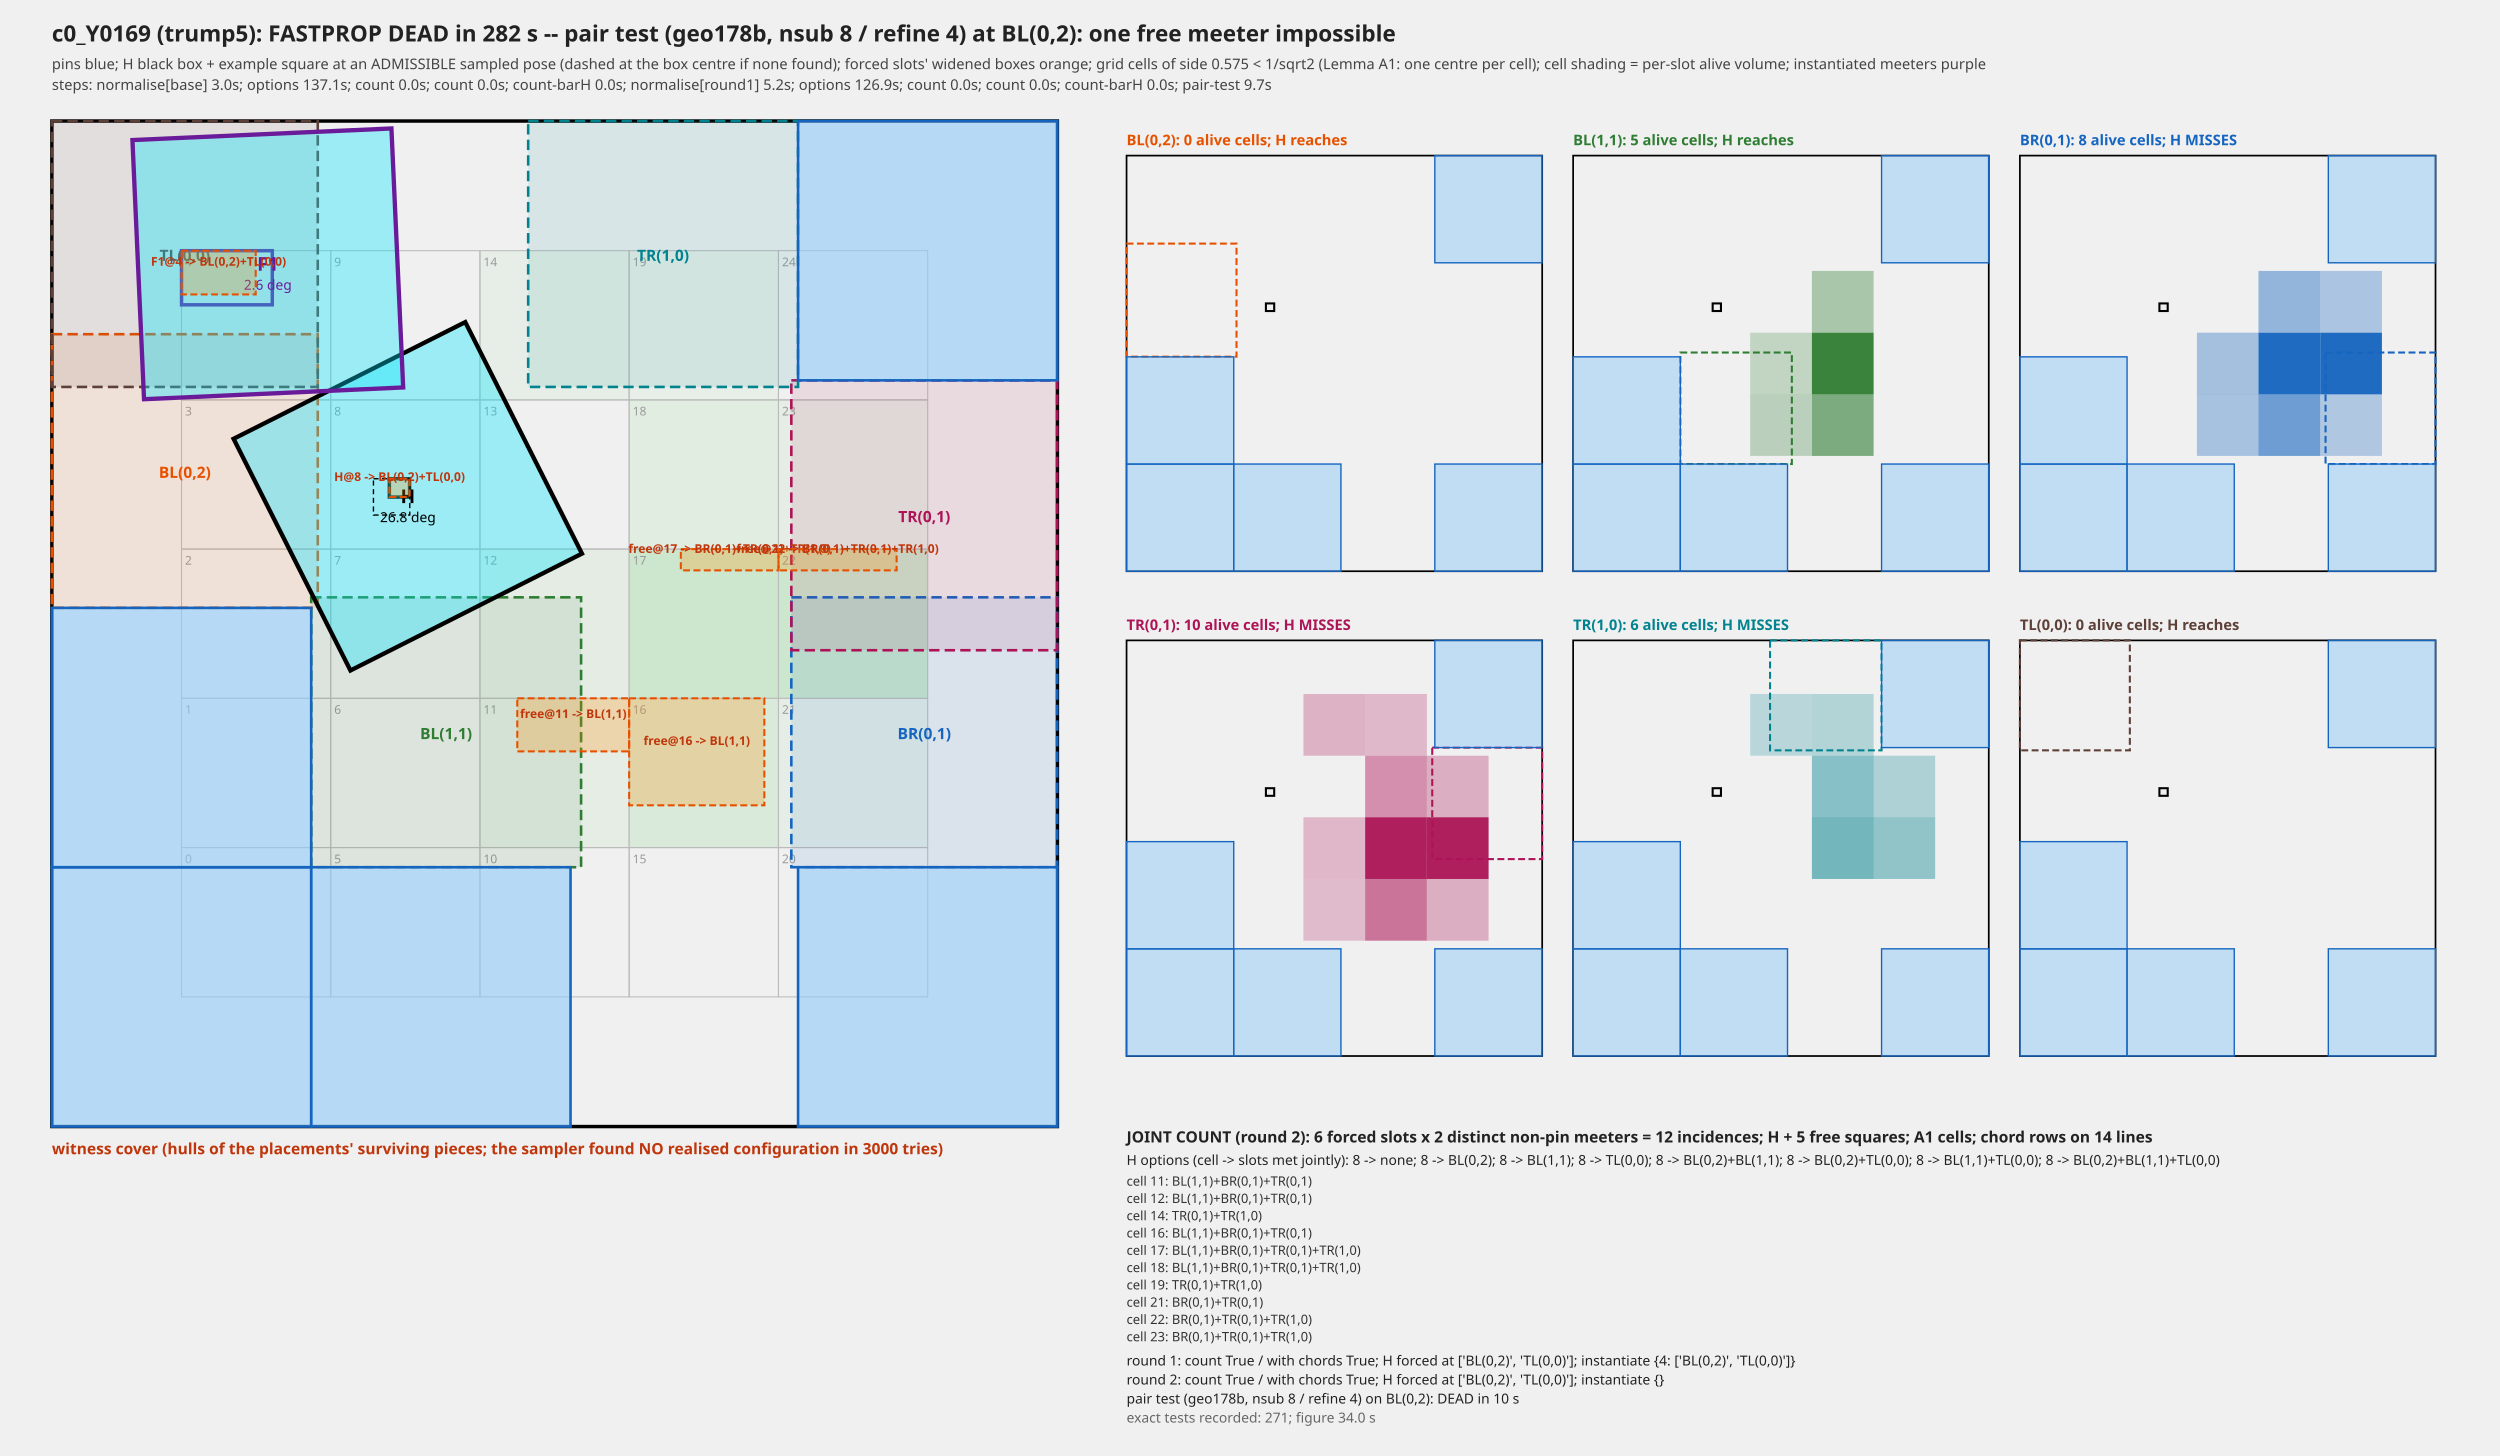
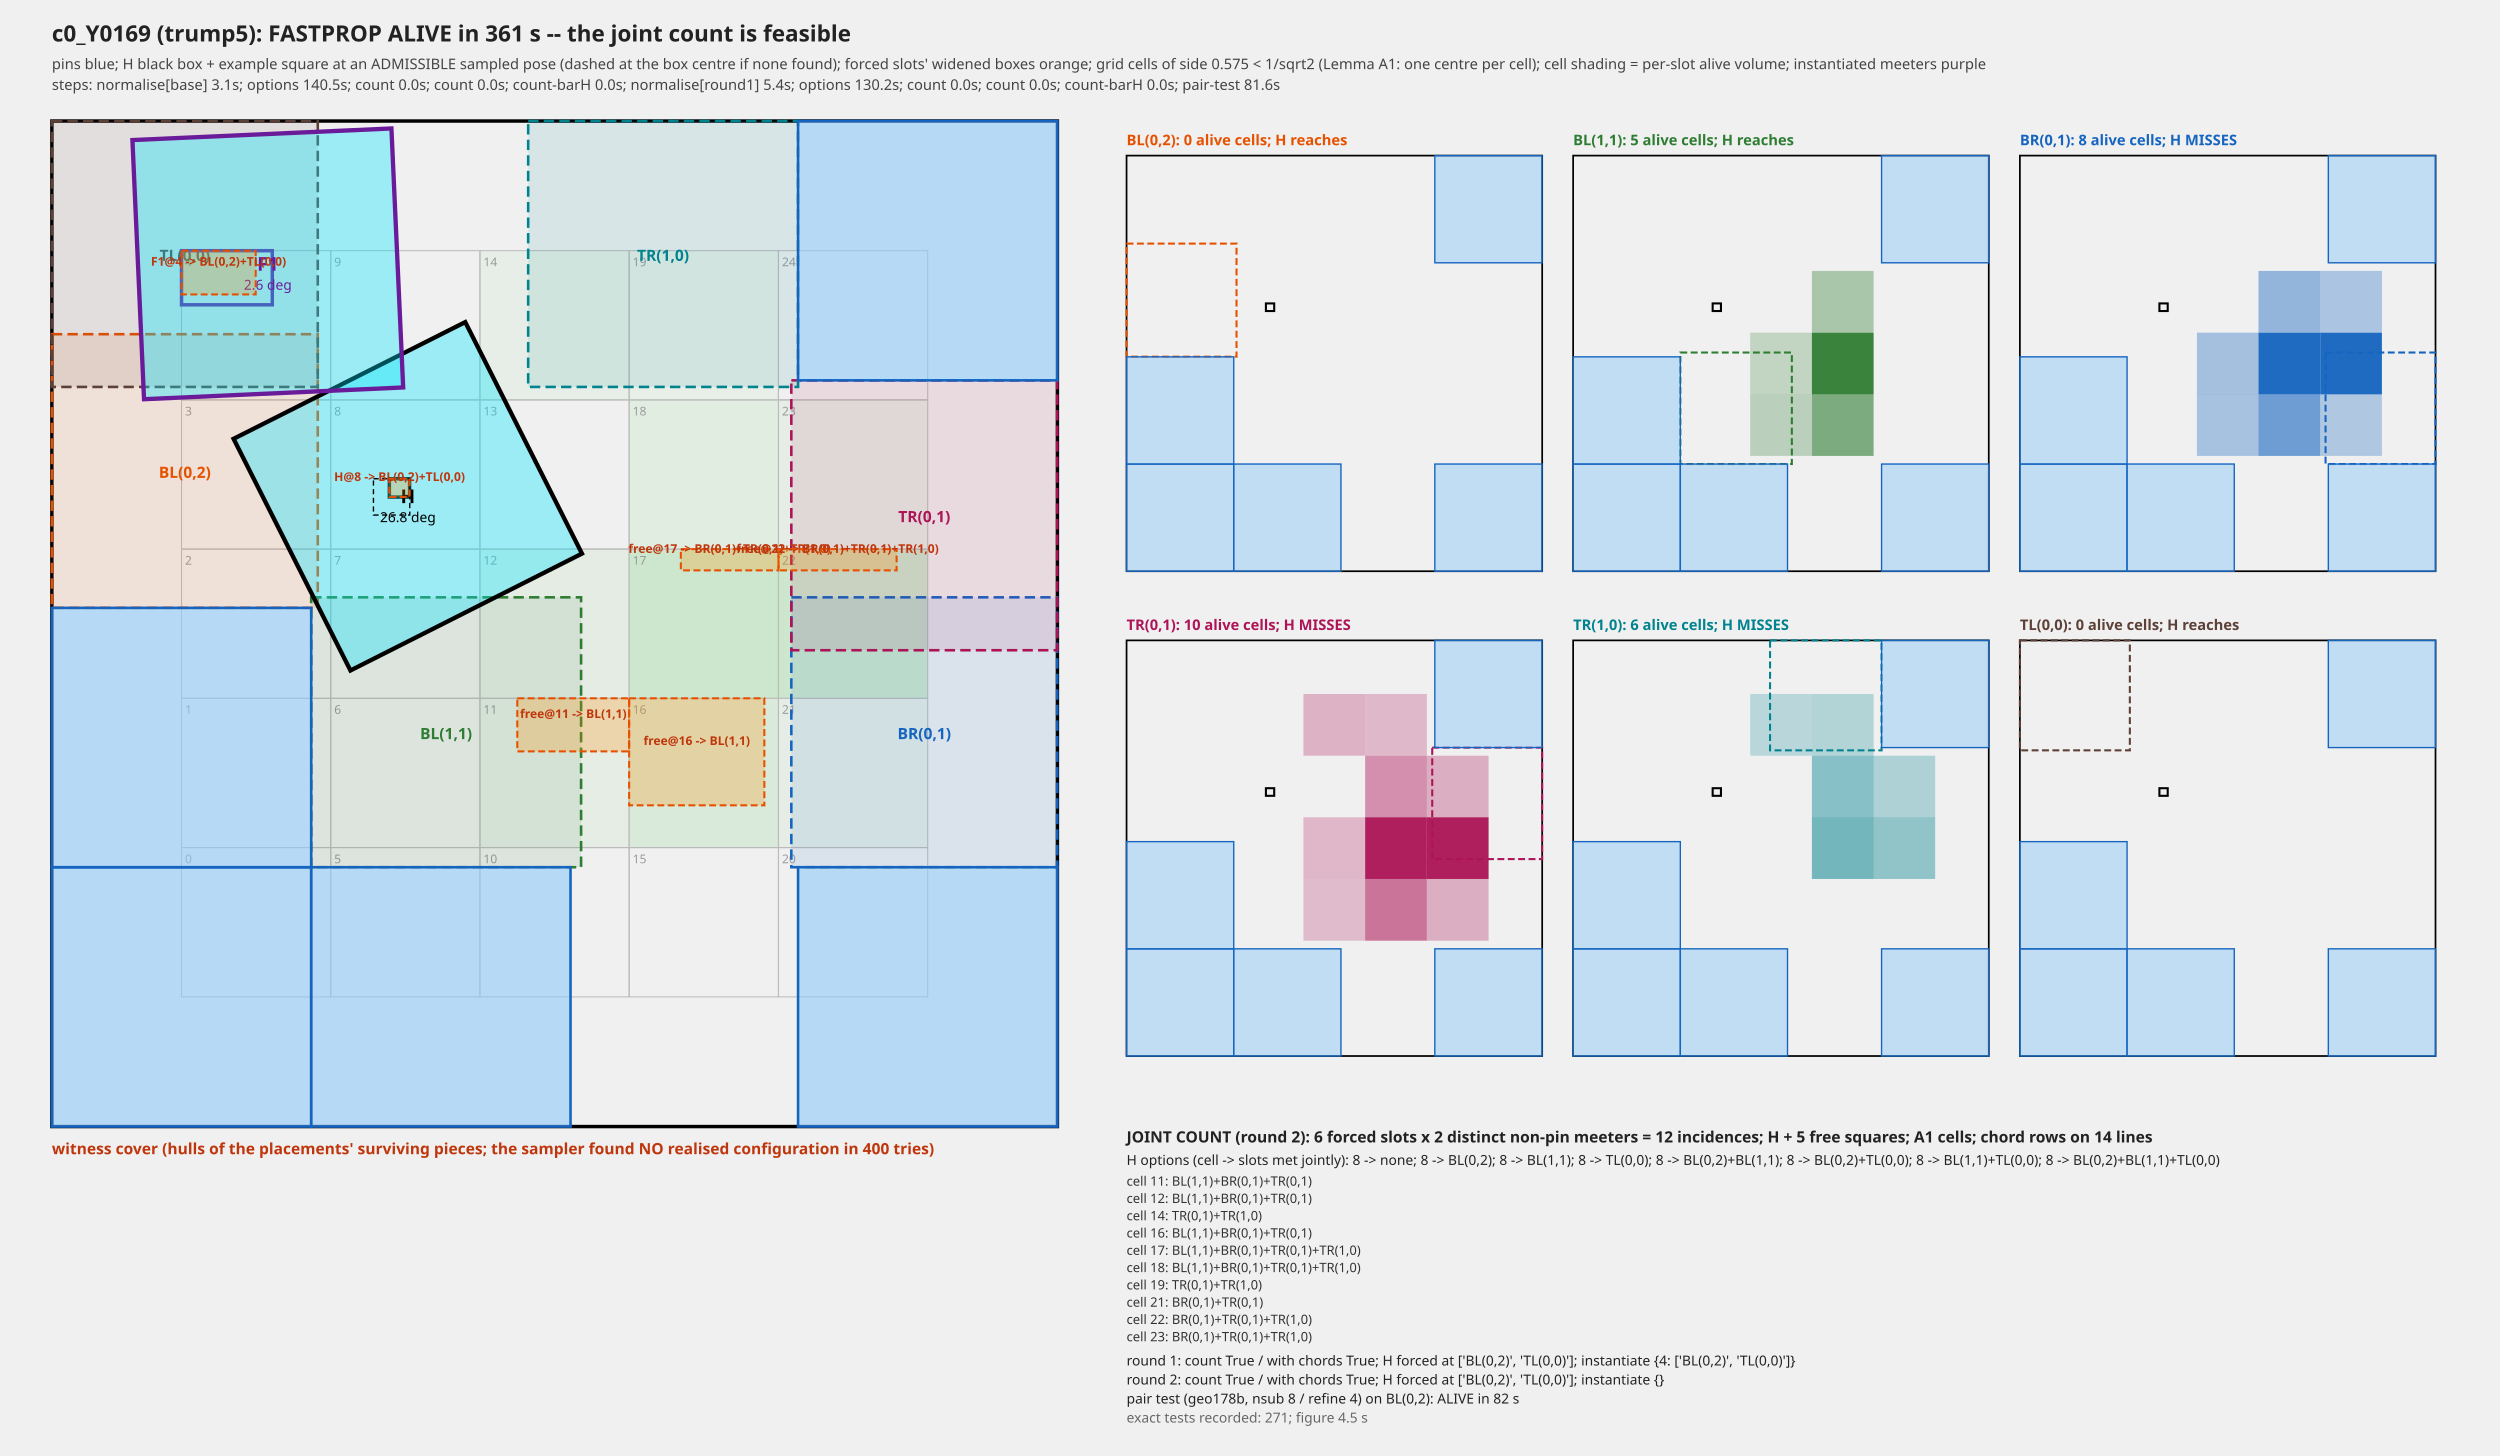
<svg xmlns="http://www.w3.org/2000/svg" width="1446" height="842" font-family="Segoe UI, sans-serif" style="background:#fff">
-   <text x="30.0" y="24.0" font-size="13" fill="#222" text-anchor="start" font-weight="bold">c0_Y0169 (trump5): FASTPROP DEAD in 282 s -- pair test (geo178b, nsub 8 / refine 4) at BL(0,2): one free meeter impossible</text>
+   <text x="30.0" y="24.0" font-size="13" fill="#222" text-anchor="start" font-weight="bold">c0_Y0169 (trump5): FASTPROP ALIVE in 361 s -- the joint count is feasible</text>
  <text x="30.0" y="40.0" font-size="8.5" fill="#444" text-anchor="start">pins blue; H black box + example square at an ADMISSIBLE sampled pose (dashed at the box centre if none found); forced slots' widened boxes orange; grid cells of side 0.575 &lt; 1/sqrt2 (Lemma A1: one centre per cell); cell shading = per-slot alive volume; instantiated meeters purple</text>
-   <text x="30.0" y="52.0" font-size="8.5" fill="#444" text-anchor="start">steps: normalise[base] 3.0s; options 137.1s; count 0.0s; count 0.0s; count-barH 0.0s; normalise[round1] 5.2s; options 126.9s; count 0.0s; count 0.0s; count-barH 0.0s; pair-test 9.7s</text>
+   <text x="30.0" y="52.0" font-size="8.5" fill="#444" text-anchor="start">steps: normalise[base] 3.1s; options 140.5s; count 0.0s; count 0.0s; count-barH 0.0s; normalise[round1] 5.4s; options 130.2s; count 0.0s; count 0.0s; count-barH 0.0s; pair-test 81.6s</text>
  <rect x="30.0" y="70.0" width="581.6" height="581.6" fill="none" stroke="#000" stroke-width="2" />
  <rect x="105.0" y="490.3" width="86.3" height="86.3" fill="#fff" fill-opacity="0.00" stroke="#bbb" stroke-width="0.6" />
  <text x="107.0" y="499.3" font-size="7" fill="#999" text-anchor="start">0</text>
  <rect x="105.0" y="403.9" width="86.3" height="86.3" fill="#fff" fill-opacity="0.00" stroke="#bbb" stroke-width="0.6" />
  <text x="107.0" y="412.9" font-size="7" fill="#999" text-anchor="start">1</text>
  <rect x="105.0" y="317.6" width="86.3" height="86.3" fill="#fff" fill-opacity="0.00" stroke="#bbb" stroke-width="0.6" />
  <text x="107.0" y="326.6" font-size="7" fill="#999" text-anchor="start">2</text>
  <rect x="105.0" y="231.3" width="86.3" height="86.3" fill="#fff" fill-opacity="0.00" stroke="#bbb" stroke-width="0.6" />
  <text x="107.0" y="240.3" font-size="7" fill="#999" text-anchor="start">3</text>
  <rect x="105.0" y="145.0" width="86.3" height="86.3" fill="#fff" fill-opacity="0.00" stroke="#bbb" stroke-width="0.6" />
  <text x="107.0" y="154.0" font-size="7" fill="#999" text-anchor="start">4</text>
  <rect x="191.3" y="490.3" width="86.3" height="86.3" fill="#fff" fill-opacity="0.00" stroke="#bbb" stroke-width="0.6" />
  <text x="193.3" y="499.3" font-size="7" fill="#999" text-anchor="start">5</text>
  <rect x="191.3" y="403.9" width="86.3" height="86.3" fill="#fff" fill-opacity="0.00" stroke="#bbb" stroke-width="0.6" />
  <text x="193.3" y="412.9" font-size="7" fill="#999" text-anchor="start">6</text>
  <rect x="191.3" y="317.6" width="86.3" height="86.3" fill="#fff" fill-opacity="0.00" stroke="#bbb" stroke-width="0.6" />
  <text x="193.3" y="326.6" font-size="7" fill="#999" text-anchor="start">7</text>
  <rect x="191.3" y="231.3" width="86.3" height="86.3" fill="#fff" fill-opacity="0.00" stroke="#bbb" stroke-width="0.6" />
  <text x="193.3" y="240.3" font-size="7" fill="#999" text-anchor="start">8</text>
  <rect x="191.3" y="145.0" width="86.3" height="86.3" fill="#fff" fill-opacity="0.00" stroke="#bbb" stroke-width="0.6" />
  <text x="193.3" y="154.0" font-size="7" fill="#999" text-anchor="start">9</text>
  <rect x="277.6" y="490.3" width="86.3" height="86.3" fill="#fff" fill-opacity="0.00" stroke="#bbb" stroke-width="0.6" />
  <text x="279.6" y="499.3" font-size="7" fill="#999" text-anchor="start">10</text>
  <rect x="277.6" y="403.9" width="86.3" height="86.3" fill="#c8e6c9" fill-opacity="0.28" stroke="#bbb" stroke-width="0.6" />
  <text x="279.6" y="412.9" font-size="7" fill="#999" text-anchor="start">11</text>
  <rect x="277.6" y="317.6" width="86.3" height="86.3" fill="#c8e6c9" fill-opacity="0.29" stroke="#bbb" stroke-width="0.6" />
  <text x="279.6" y="326.6" font-size="7" fill="#999" text-anchor="start">12</text>
  <rect x="277.6" y="231.3" width="86.3" height="86.3" fill="#fff" fill-opacity="0.00" stroke="#bbb" stroke-width="0.6" />
  <text x="279.6" y="240.3" font-size="7" fill="#999" text-anchor="start">13</text>
  <rect x="277.6" y="145.0" width="86.3" height="86.3" fill="#c8e6c9" fill-opacity="0.23" stroke="#bbb" stroke-width="0.6" />
  <text x="279.6" y="154.0" font-size="7" fill="#999" text-anchor="start">14</text>
  <rect x="363.9" y="490.3" width="86.3" height="86.3" fill="#fff" fill-opacity="0.00" stroke="#bbb" stroke-width="0.6" />
  <text x="365.9" y="499.3" font-size="7" fill="#999" text-anchor="start">15</text>
  <rect x="363.9" y="403.9" width="86.3" height="86.3" fill="#c8e6c9" fill-opacity="0.55" stroke="#bbb" stroke-width="0.6" />
  <text x="365.9" y="412.9" font-size="7" fill="#999" text-anchor="start">16</text>
  <rect x="363.9" y="317.6" width="86.3" height="86.3" fill="#c8e6c9" fill-opacity="0.90" stroke="#bbb" stroke-width="0.6" />
  <text x="365.9" y="326.6" font-size="7" fill="#999" text-anchor="start">17</text>
  <rect x="363.9" y="231.3" width="86.3" height="86.3" fill="#c8e6c9" fill-opacity="0.39" stroke="#bbb" stroke-width="0.6" />
  <text x="365.9" y="240.3" font-size="7" fill="#999" text-anchor="start">18</text>
  <rect x="363.9" y="145.0" width="86.3" height="86.3" fill="#c8e6c9" fill-opacity="0.21" stroke="#bbb" stroke-width="0.6" />
  <text x="365.9" y="154.0" font-size="7" fill="#999" text-anchor="start">19</text>
  <rect x="450.3" y="490.3" width="86.3" height="86.3" fill="#fff" fill-opacity="0.00" stroke="#bbb" stroke-width="0.6" />
  <text x="452.3" y="499.3" font-size="7" fill="#999" text-anchor="start">20</text>
  <rect x="450.3" y="403.9" width="86.3" height="86.3" fill="#c8e6c9" fill-opacity="0.25" stroke="#bbb" stroke-width="0.6" />
  <text x="452.3" y="412.9" font-size="7" fill="#999" text-anchor="start">21</text>
  <rect x="450.3" y="317.6" width="86.3" height="86.3" fill="#c8e6c9" fill-opacity="0.90" stroke="#bbb" stroke-width="0.6" />
  <text x="452.3" y="326.6" font-size="7" fill="#999" text-anchor="start">22</text>
  <rect x="450.3" y="231.3" width="86.3" height="86.3" fill="#c8e6c9" fill-opacity="0.27" stroke="#bbb" stroke-width="0.6" />
  <text x="452.3" y="240.3" font-size="7" fill="#999" text-anchor="start">23</text>
  <rect x="450.3" y="145.0" width="86.3" height="86.3" fill="#fff" fill-opacity="0.00" stroke="#bbb" stroke-width="0.6" />
  <text x="452.3" y="154.0" font-size="7" fill="#999" text-anchor="start">24</text>
  <rect x="30.0" y="193.3" width="153.8" height="158.3" fill="#e65100" fill-opacity="0.10" stroke="#e65100" stroke-width="1.5" stroke-dasharray="6,3" />
  <text x="106.9" y="276.4" font-size="9" fill="#e65100" text-anchor="middle" font-weight="bold">BL(0,2)</text>
  <rect x="180.0" y="345.5" width="156.1" height="156.1" fill="#2e7d32" fill-opacity="0.10" stroke="#2e7d32" stroke-width="1.5" stroke-dasharray="6,3" />
  <text x="258.0" y="427.5" font-size="9" fill="#2e7d32" text-anchor="middle" font-weight="bold">BL(1,1)</text>
  <rect x="457.7" y="345.5" width="153.8" height="156.1" fill="#1565c0" fill-opacity="0.10" stroke="#1565c0" stroke-width="1.5" stroke-dasharray="6,3" />
  <text x="534.6" y="427.5" font-size="9" fill="#1565c0" text-anchor="middle" font-weight="bold">BR(0,1)</text>
  <rect x="457.7" y="220.0" width="153.8" height="156.1" fill="#ad1457" fill-opacity="0.10" stroke="#ad1457" stroke-width="1.5" stroke-dasharray="6,3" />
  <text x="534.6" y="302.0" font-size="9" fill="#ad1457" text-anchor="middle" font-weight="bold">TR(0,1)</text>
  <rect x="305.5" y="70.0" width="156.1" height="153.8" fill="#00838f" fill-opacity="0.10" stroke="#00838f" stroke-width="1.5" stroke-dasharray="6,3" />
  <text x="383.5" y="150.9" font-size="9" fill="#00838f" text-anchor="middle" font-weight="bold">TR(1,0)</text>
  <rect x="30.0" y="70.0" width="153.8" height="153.8" fill="#5d4037" fill-opacity="0.10" stroke="#5d4037" stroke-width="1.5" stroke-dasharray="6,3" />
  <text x="106.9" y="150.9" font-size="9" fill="#5d4037" text-anchor="middle" font-weight="bold">TL(0,0)</text>
  <polygon points="30.0,651.6 180.0,651.6 180.0,501.6 30.0,501.6" fill="#90caf9" fill-opacity="0.60" stroke="#1565c0" stroke-width="1.5" />
  <polygon points="180.0,651.6 330.0,651.6 330.0,501.6 180.0,501.6" fill="#90caf9" fill-opacity="0.60" stroke="#1565c0" stroke-width="1.5" />
  <polygon points="30.0,501.6 180.0,501.6 180.0,351.6 30.0,351.6" fill="#90caf9" fill-opacity="0.60" stroke="#1565c0" stroke-width="1.5" />
  <polygon points="461.6,651.6 611.6,651.6 611.6,501.6 461.6,501.6" fill="#90caf9" fill-opacity="0.60" stroke="#1565c0" stroke-width="1.5" />
  <polygon points="461.6,220.0 611.6,220.0 611.6,70.0 461.6,70.0" fill="#90caf9" fill-opacity="0.60" stroke="#1565c0" stroke-width="1.5" />
  <rect x="225.2" y="276.9" width="11.7" height="10.6" fill="none" stroke="#000" stroke-width="2" />
  <polygon points="202.7,387.8 336.6,320.2 269.1,186.3 135.1,253.8" fill="#00e5ff" fill-opacity="0.35" stroke="#000" stroke-width="2.5" />
  <text x="235.9" y="291.0" font-size="11" fill="#000" text-anchor="middle" font-weight="bold">H</text>
  <text x="235.9" y="302.0" font-size="8" fill="#000" text-anchor="middle">26.8 deg</text>
  <rect x="105.0" y="145.0" width="52.5" height="31.3" fill="none" stroke="#6a1b9a" stroke-width="2" />
  <polygon points="83.3,230.9 233.2,224.1 226.4,74.3 76.6,81.0" fill="#00e5ff" fill-opacity="0.35" stroke="#6a1b9a" stroke-width="2.5" />
  <text x="154.9" y="156.6" font-size="11" fill="#6a1b9a" text-anchor="middle" font-weight="bold">F1</text>
  <text x="154.9" y="167.6" font-size="8" fill="#6a1b9a" text-anchor="middle">2.6 deg</text>
  <rect x="216.0" y="276.9" width="21.0" height="21.0" fill="none" stroke="#000" stroke-width="0.8" stroke-dasharray="3,2" />
  <rect x="225.2" y="276.9" width="11.7" height="10.6" fill="#ff8f00" fill-opacity="0.25" stroke="#e65100" stroke-width="1.2" stroke-dasharray="4,2" />
  <text x="231.1" y="278.2" font-size="7" fill="#bf360c" text-anchor="middle" font-weight="bold">H@8 -&gt; BL(0,2)+TL(0,0)</text>
  <rect x="105.0" y="145.0" width="42.9" height="25.3" fill="#ff8f00" fill-opacity="0.25" stroke="#e65100" stroke-width="1.2" stroke-dasharray="4,2" />
  <text x="126.4" y="153.7" font-size="7" fill="#bf360c" text-anchor="middle" font-weight="bold">F1@4 -&gt; BL(0,2)+TL(0,0)</text>
  <rect x="299.2" y="403.9" width="64.7" height="30.7" fill="#ff8f00" fill-opacity="0.25" stroke="#e65100" stroke-width="1.2" stroke-dasharray="4,2" />
  <text x="331.6" y="415.3" font-size="7" fill="#bf360c" text-anchor="middle" font-weight="bold">free@11 -&gt; BL(1,1)</text>
  <rect x="363.9" y="403.9" width="78.2" height="61.9" fill="#ff8f00" fill-opacity="0.25" stroke="#e65100" stroke-width="1.2" stroke-dasharray="4,2" />
  <text x="403.0" y="430.9" font-size="7" fill="#bf360c" text-anchor="middle" font-weight="bold">free@16 -&gt; BL(1,1)</text>
  <rect x="393.8" y="317.6" width="56.5" height="12.3" fill="#ff8f00" fill-opacity="0.25" stroke="#e65100" stroke-width="1.2" stroke-dasharray="4,2" />
  <text x="422.0" y="319.8" font-size="7" fill="#bf360c" text-anchor="middle" font-weight="bold">free@17 -&gt; BR(0,1)+TR(0,1)+TR(1,0)</text>
  <rect x="450.3" y="317.6" width="68.3" height="12.3" fill="#ff8f00" fill-opacity="0.25" stroke="#e65100" stroke-width="1.2" stroke-dasharray="4,2" />
  <text x="484.4" y="319.8" font-size="7" fill="#bf360c" text-anchor="middle" font-weight="bold">free@22 -&gt; BR(0,1)+TR(0,1)+TR(1,0)</text>
-   <text x="30.0" y="667.6" font-size="9" fill="#bf360c" text-anchor="start" font-weight="bold">witness cover (hulls of the placements' surviving pieces; the sampler found NO realised configuration in 3000 tries)</text>
+   <text x="30.0" y="667.6" font-size="9" fill="#bf360c" text-anchor="start" font-weight="bold">witness cover (hulls of the placements' surviving pieces; the sampler found NO realised configuration in 400 tries)</text>
  <text x="651.6" y="84.0" font-size="8.5" fill="#e65100" text-anchor="start" font-weight="bold">BL(0,2): 0 alive cells; H reaches</text>
  <rect x="651.6" y="90.0" width="240.4" height="240.4" fill="none" stroke="#000" stroke-width="1" />
  <rect x="651.6" y="140.9" width="63.6" height="65.4" fill="none" stroke="#e65100" stroke-width="1.2" stroke-dasharray="4,2" />
  <rect x="651.6" y="268.4" width="62.0" height="62.0" fill="#90caf9" fill-opacity="0.5" stroke="#1565c0" stroke-width="0.8" />
  <rect x="713.6" y="268.4" width="62.0" height="62.0" fill="#90caf9" fill-opacity="0.5" stroke="#1565c0" stroke-width="0.8" />
  <rect x="651.6" y="206.4" width="62.0" height="62.0" fill="#90caf9" fill-opacity="0.5" stroke="#1565c0" stroke-width="0.8" />
  <rect x="829.9" y="268.4" width="62.0" height="62.0" fill="#90caf9" fill-opacity="0.5" stroke="#1565c0" stroke-width="0.8" />
  <rect x="829.9" y="90.0" width="62.0" height="62.0" fill="#90caf9" fill-opacity="0.5" stroke="#1565c0" stroke-width="0.8" />
  <rect x="732.2" y="175.5" width="4.8" height="4.4" fill="none" stroke="#000" stroke-width="1.2" />
  <text x="909.9" y="84.0" font-size="8.5" fill="#2e7d32" text-anchor="start" font-weight="bold">BL(1,1): 5 alive cells; H reaches</text>
  <rect x="909.9" y="90.0" width="240.4" height="240.4" fill="none" stroke="#000" stroke-width="1" />
  <rect x="1012.3" y="228.0" width="35.7" height="35.7" fill="#2e7d32" fill-opacity="0.27" stroke="none" />
  <rect x="1012.3" y="192.4" width="35.7" height="35.7" fill="#2e7d32" fill-opacity="0.24" stroke="none" />
  <rect x="1048.0" y="228.0" width="35.7" height="35.7" fill="#2e7d32" fill-opacity="0.60" stroke="none" />
  <rect x="1048.0" y="192.4" width="35.7" height="35.7" fill="#2e7d32" fill-opacity="0.94" stroke="none" />
  <rect x="1048.0" y="156.7" width="35.7" height="35.7" fill="#2e7d32" fill-opacity="0.37" stroke="none" />
  <rect x="971.9" y="203.9" width="64.5" height="64.5" fill="none" stroke="#2e7d32" stroke-width="1.2" stroke-dasharray="4,2" />
  <rect x="909.9" y="268.4" width="62.0" height="62.0" fill="#90caf9" fill-opacity="0.5" stroke="#1565c0" stroke-width="0.8" />
  <rect x="971.9" y="268.4" width="62.0" height="62.0" fill="#90caf9" fill-opacity="0.5" stroke="#1565c0" stroke-width="0.8" />
  <rect x="909.9" y="206.4" width="62.0" height="62.0" fill="#90caf9" fill-opacity="0.5" stroke="#1565c0" stroke-width="0.8" />
  <rect x="1088.3" y="268.4" width="62.0" height="62.0" fill="#90caf9" fill-opacity="0.5" stroke="#1565c0" stroke-width="0.8" />
  <rect x="1088.3" y="90.0" width="62.0" height="62.0" fill="#90caf9" fill-opacity="0.5" stroke="#1565c0" stroke-width="0.8" />
  <rect x="990.6" y="175.5" width="4.8" height="4.4" fill="none" stroke="#000" stroke-width="1.2" />
  <text x="1168.3" y="84.0" font-size="8.5" fill="#1565c0" text-anchor="start" font-weight="bold">BR(0,1): 8 alive cells; H MISSES</text>
  <rect x="1168.3" y="90.0" width="240.4" height="240.4" fill="none" stroke="#000" stroke-width="1" />
  <rect x="1270.7" y="228.0" width="35.7" height="35.7" fill="#1565c0" fill-opacity="0.33" stroke="none" />
  <rect x="1270.7" y="192.4" width="35.7" height="35.7" fill="#1565c0" fill-opacity="0.34" stroke="none" />
  <rect x="1306.3" y="228.0" width="35.7" height="35.7" fill="#1565c0" fill-opacity="0.59" stroke="none" />
  <rect x="1306.3" y="192.4" width="35.7" height="35.7" fill="#1565c0" fill-opacity="0.95" stroke="none" />
  <rect x="1306.3" y="156.7" width="35.7" height="35.7" fill="#1565c0" fill-opacity="0.42" stroke="none" />
  <rect x="1342.0" y="228.0" width="35.7" height="35.7" fill="#1565c0" fill-opacity="0.29" stroke="none" />
  <rect x="1342.0" y="192.4" width="35.7" height="35.7" fill="#1565c0" fill-opacity="0.95" stroke="none" />
  <rect x="1342.0" y="156.7" width="35.7" height="35.7" fill="#1565c0" fill-opacity="0.32" stroke="none" />
  <rect x="1345.1" y="203.9" width="63.6" height="64.5" fill="none" stroke="#1565c0" stroke-width="1.2" stroke-dasharray="4,2" />
  <rect x="1168.3" y="268.4" width="62.0" height="62.0" fill="#90caf9" fill-opacity="0.5" stroke="#1565c0" stroke-width="0.8" />
  <rect x="1230.3" y="268.4" width="62.0" height="62.0" fill="#90caf9" fill-opacity="0.5" stroke="#1565c0" stroke-width="0.8" />
  <rect x="1168.3" y="206.4" width="62.0" height="62.0" fill="#90caf9" fill-opacity="0.5" stroke="#1565c0" stroke-width="0.8" />
  <rect x="1346.7" y="268.4" width="62.0" height="62.0" fill="#90caf9" fill-opacity="0.5" stroke="#1565c0" stroke-width="0.8" />
  <rect x="1346.7" y="90.0" width="62.0" height="62.0" fill="#90caf9" fill-opacity="0.5" stroke="#1565c0" stroke-width="0.8" />
  <rect x="1249.0" y="175.5" width="4.8" height="4.4" fill="none" stroke="#000" stroke-width="1.2" />
  <text x="651.6" y="364.4" font-size="8.5" fill="#ad1457" text-anchor="start" font-weight="bold">TR(0,1): 10 alive cells; H MISSES</text>
  <rect x="651.6" y="370.4" width="240.4" height="240.4" fill="none" stroke="#000" stroke-width="1" />
  <rect x="753.9" y="508.4" width="35.7" height="35.7" fill="#ad1457" fill-opacity="0.24" stroke="none" />
  <rect x="753.9" y="472.7" width="35.7" height="35.7" fill="#ad1457" fill-opacity="0.26" stroke="none" />
  <rect x="753.9" y="401.4" width="35.7" height="35.7" fill="#ad1457" fill-opacity="0.28" stroke="none" />
  <rect x="789.6" y="508.4" width="35.7" height="35.7" fill="#ad1457" fill-opacity="0.56" stroke="none" />
  <rect x="789.6" y="472.7" width="35.7" height="35.7" fill="#ad1457" fill-opacity="0.95" stroke="none" />
  <rect x="789.6" y="437.1" width="35.7" height="35.7" fill="#ad1457" fill-opacity="0.44" stroke="none" />
  <rect x="789.6" y="401.4" width="35.7" height="35.7" fill="#ad1457" fill-opacity="0.25" stroke="none" />
  <rect x="825.3" y="508.4" width="35.7" height="35.7" fill="#ad1457" fill-opacity="0.30" stroke="none" />
  <rect x="825.3" y="472.7" width="35.7" height="35.7" fill="#ad1457" fill-opacity="0.95" stroke="none" />
  <rect x="825.3" y="437.1" width="35.7" height="35.7" fill="#ad1457" fill-opacity="0.30" stroke="none" />
  <rect x="828.4" y="432.4" width="63.6" height="64.5" fill="none" stroke="#ad1457" stroke-width="1.2" stroke-dasharray="4,2" />
  <rect x="651.6" y="548.8" width="62.0" height="62.0" fill="#90caf9" fill-opacity="0.5" stroke="#1565c0" stroke-width="0.8" />
  <rect x="713.6" y="548.8" width="62.0" height="62.0" fill="#90caf9" fill-opacity="0.5" stroke="#1565c0" stroke-width="0.8" />
  <rect x="651.6" y="486.8" width="62.0" height="62.0" fill="#90caf9" fill-opacity="0.5" stroke="#1565c0" stroke-width="0.8" />
  <rect x="829.9" y="548.8" width="62.0" height="62.0" fill="#90caf9" fill-opacity="0.5" stroke="#1565c0" stroke-width="0.8" />
  <rect x="829.9" y="370.4" width="62.0" height="62.0" fill="#90caf9" fill-opacity="0.5" stroke="#1565c0" stroke-width="0.8" />
  <rect x="732.2" y="455.9" width="4.8" height="4.4" fill="none" stroke="#000" stroke-width="1.2" />
  <text x="909.9" y="364.4" font-size="8.5" fill="#00838f" text-anchor="start" font-weight="bold">TR(1,0): 6 alive cells; H MISSES</text>
  <rect x="909.9" y="370.4" width="240.4" height="240.4" fill="none" stroke="#000" stroke-width="1" />
  <rect x="1012.3" y="401.4" width="35.7" height="35.7" fill="#00838f" fill-opacity="0.23" stroke="none" />
  <rect x="1048.0" y="472.7" width="35.7" height="35.7" fill="#00838f" fill-opacity="0.52" stroke="none" />
  <rect x="1048.0" y="437.1" width="35.7" height="35.7" fill="#00838f" fill-opacity="0.44" stroke="none" />
  <rect x="1048.0" y="401.4" width="35.7" height="35.7" fill="#00838f" fill-opacity="0.26" stroke="none" />
  <rect x="1083.6" y="472.7" width="35.7" height="35.7" fill="#00838f" fill-opacity="0.40" stroke="none" />
  <rect x="1083.6" y="437.1" width="35.7" height="35.7" fill="#00838f" fill-opacity="0.28" stroke="none" />
  <rect x="1023.8" y="370.4" width="64.5" height="63.6" fill="none" stroke="#00838f" stroke-width="1.2" stroke-dasharray="4,2" />
  <rect x="909.9" y="548.8" width="62.0" height="62.0" fill="#90caf9" fill-opacity="0.5" stroke="#1565c0" stroke-width="0.8" />
  <rect x="971.9" y="548.8" width="62.0" height="62.0" fill="#90caf9" fill-opacity="0.5" stroke="#1565c0" stroke-width="0.8" />
  <rect x="909.9" y="486.8" width="62.0" height="62.0" fill="#90caf9" fill-opacity="0.5" stroke="#1565c0" stroke-width="0.8" />
  <rect x="1088.3" y="548.8" width="62.0" height="62.0" fill="#90caf9" fill-opacity="0.5" stroke="#1565c0" stroke-width="0.8" />
  <rect x="1088.3" y="370.4" width="62.0" height="62.0" fill="#90caf9" fill-opacity="0.5" stroke="#1565c0" stroke-width="0.8" />
  <rect x="990.6" y="455.9" width="4.8" height="4.4" fill="none" stroke="#000" stroke-width="1.2" />
  <text x="1168.3" y="364.4" font-size="8.5" fill="#5d4037" text-anchor="start" font-weight="bold">TL(0,0): 0 alive cells; H reaches</text>
  <rect x="1168.3" y="370.4" width="240.4" height="240.4" fill="none" stroke="#000" stroke-width="1" />
  <rect x="1168.3" y="370.4" width="63.6" height="63.6" fill="none" stroke="#5d4037" stroke-width="1.2" stroke-dasharray="4,2" />
  <rect x="1168.3" y="548.8" width="62.0" height="62.0" fill="#90caf9" fill-opacity="0.5" stroke="#1565c0" stroke-width="0.8" />
  <rect x="1230.3" y="548.8" width="62.0" height="62.0" fill="#90caf9" fill-opacity="0.5" stroke="#1565c0" stroke-width="0.8" />
  <rect x="1168.3" y="486.8" width="62.0" height="62.0" fill="#90caf9" fill-opacity="0.5" stroke="#1565c0" stroke-width="0.8" />
  <rect x="1346.7" y="548.8" width="62.0" height="62.0" fill="#90caf9" fill-opacity="0.5" stroke="#1565c0" stroke-width="0.8" />
  <rect x="1346.7" y="370.4" width="62.0" height="62.0" fill="#90caf9" fill-opacity="0.5" stroke="#1565c0" stroke-width="0.8" />
  <rect x="1249.0" y="455.9" width="4.8" height="4.4" fill="none" stroke="#000" stroke-width="1.2" />
  <text x="651.6" y="660.8" font-size="9" fill="#222" text-anchor="start" font-weight="bold">JOINT COUNT (round 2): 6 forced slots x 2 distinct non-pin meeters = 12 incidences; H + 5 free squares; A1 cells; chord rows on 14 lines</text>
  <text x="651.6" y="673.8" font-size="8" fill="#222" text-anchor="start">H options (cell -&gt; slots met jointly): 8 -&gt; none; 8 -&gt; BL(0,2); 8 -&gt; BL(1,1); 8 -&gt; TL(0,0); 8 -&gt; BL(0,2)+BL(1,1); 8 -&gt; BL(0,2)+TL(0,0); 8 -&gt; BL(1,1)+TL(0,0); 8 -&gt; BL(0,2)+BL(1,1)+TL(0,0)</text>
  <text x="651.6" y="685.8" font-size="7.5" fill="#333" text-anchor="start">cell 11: BL(1,1)+BR(0,1)+TR(0,1)</text>
  <text x="651.6" y="695.8" font-size="7.5" fill="#333" text-anchor="start">cell 12: BL(1,1)+BR(0,1)+TR(0,1)</text>
  <text x="651.6" y="705.8" font-size="7.5" fill="#333" text-anchor="start">cell 14: TR(0,1)+TR(1,0)</text>
  <text x="651.6" y="715.8" font-size="7.5" fill="#333" text-anchor="start">cell 16: BL(1,1)+BR(0,1)+TR(0,1)</text>
  <text x="651.6" y="725.8" font-size="7.5" fill="#333" text-anchor="start">cell 17: BL(1,1)+BR(0,1)+TR(0,1)+TR(1,0)</text>
  <text x="651.6" y="735.8" font-size="7.5" fill="#333" text-anchor="start">cell 18: BL(1,1)+BR(0,1)+TR(0,1)+TR(1,0)</text>
  <text x="651.6" y="745.8" font-size="7.5" fill="#333" text-anchor="start">cell 19: TR(0,1)+TR(1,0)</text>
  <text x="651.6" y="755.8" font-size="7.5" fill="#333" text-anchor="start">cell 21: BR(0,1)+TR(0,1)</text>
  <text x="651.6" y="765.8" font-size="7.5" fill="#333" text-anchor="start">cell 22: BR(0,1)+TR(0,1)+TR(1,0)</text>
  <text x="651.6" y="775.8" font-size="7.5" fill="#333" text-anchor="start">cell 23: BR(0,1)+TR(0,1)+TR(1,0)</text>
  <text x="651.6" y="789.8" font-size="8" fill="#222" text-anchor="start">round 1: count True / with chords True; H forced at ['BL(0,2)', 'TL(0,0)']; instantiate {4: ['BL(0,2)', 'TL(0,0)']}</text>
  <text x="651.6" y="800.8" font-size="8" fill="#222" text-anchor="start">round 2: count True / with chords True; H forced at ['BL(0,2)', 'TL(0,0)']; instantiate {}</text>
-   <text x="651.6" y="811.8" font-size="8" fill="#222" text-anchor="start">pair test (geo178b, nsub 8 / refine 4) on BL(0,2): DEAD in 10 s</text>
-   <text x="651.6" y="822.8" font-size="8" fill="#666" text-anchor="start">exact tests recorded: 271; figure 34.0 s</text>
+   <text x="651.6" y="811.8" font-size="8" fill="#222" text-anchor="start">pair test (geo178b, nsub 8 / refine 4) on BL(0,2): ALIVE in 82 s</text>
+   <text x="651.6" y="822.8" font-size="8" fill="#666" text-anchor="start">exact tests recorded: 271; figure 4.5 s</text>
</svg>
